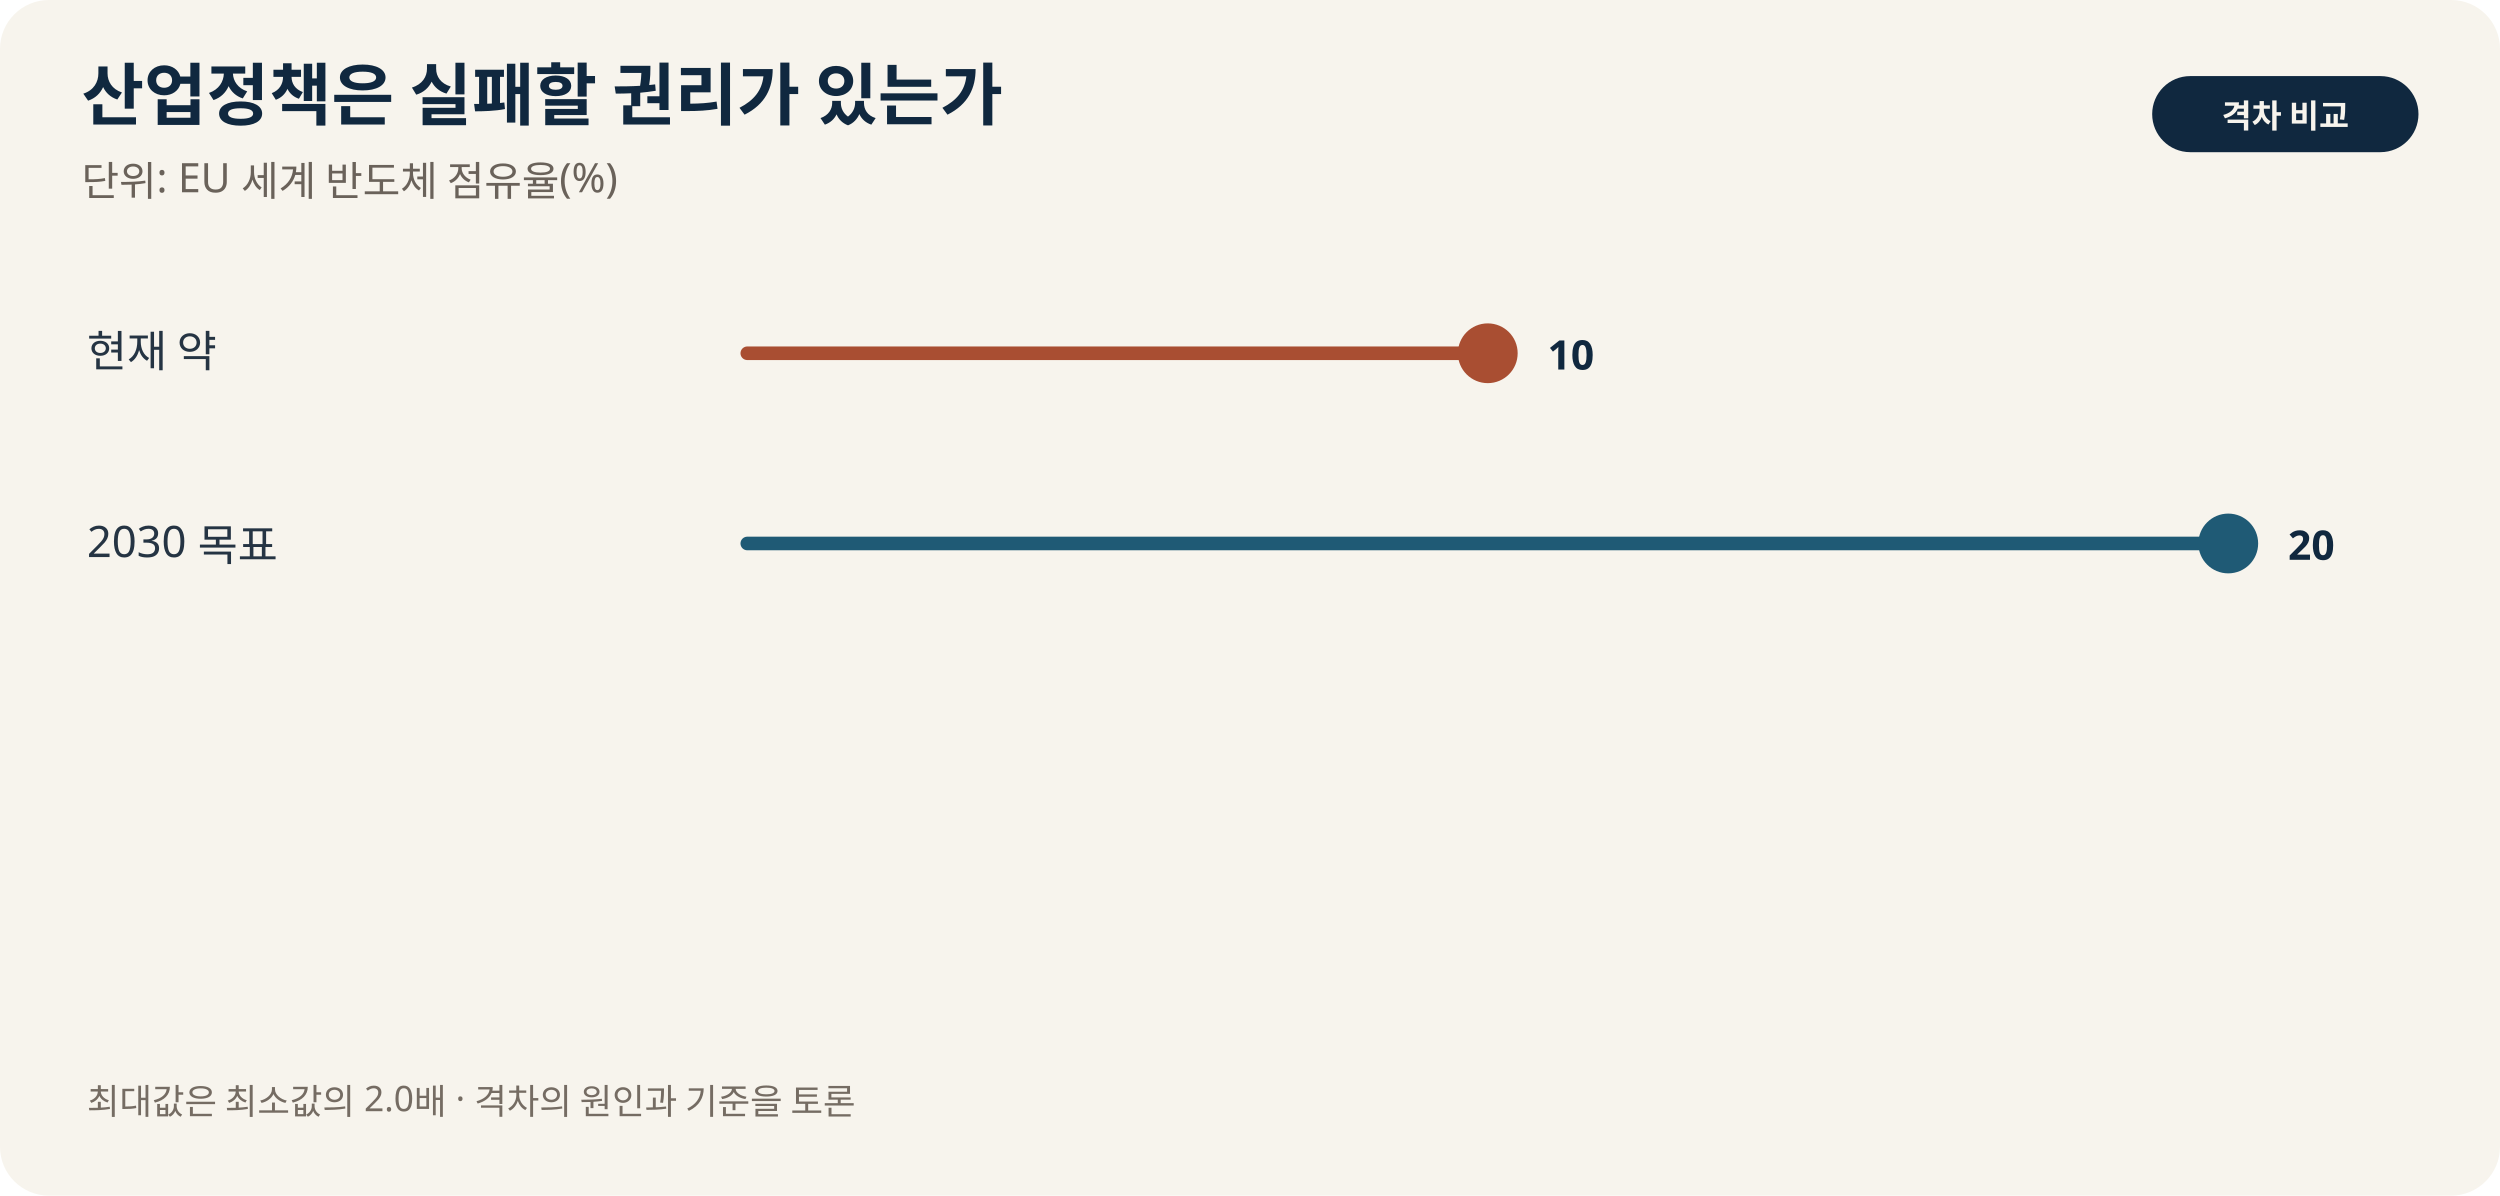
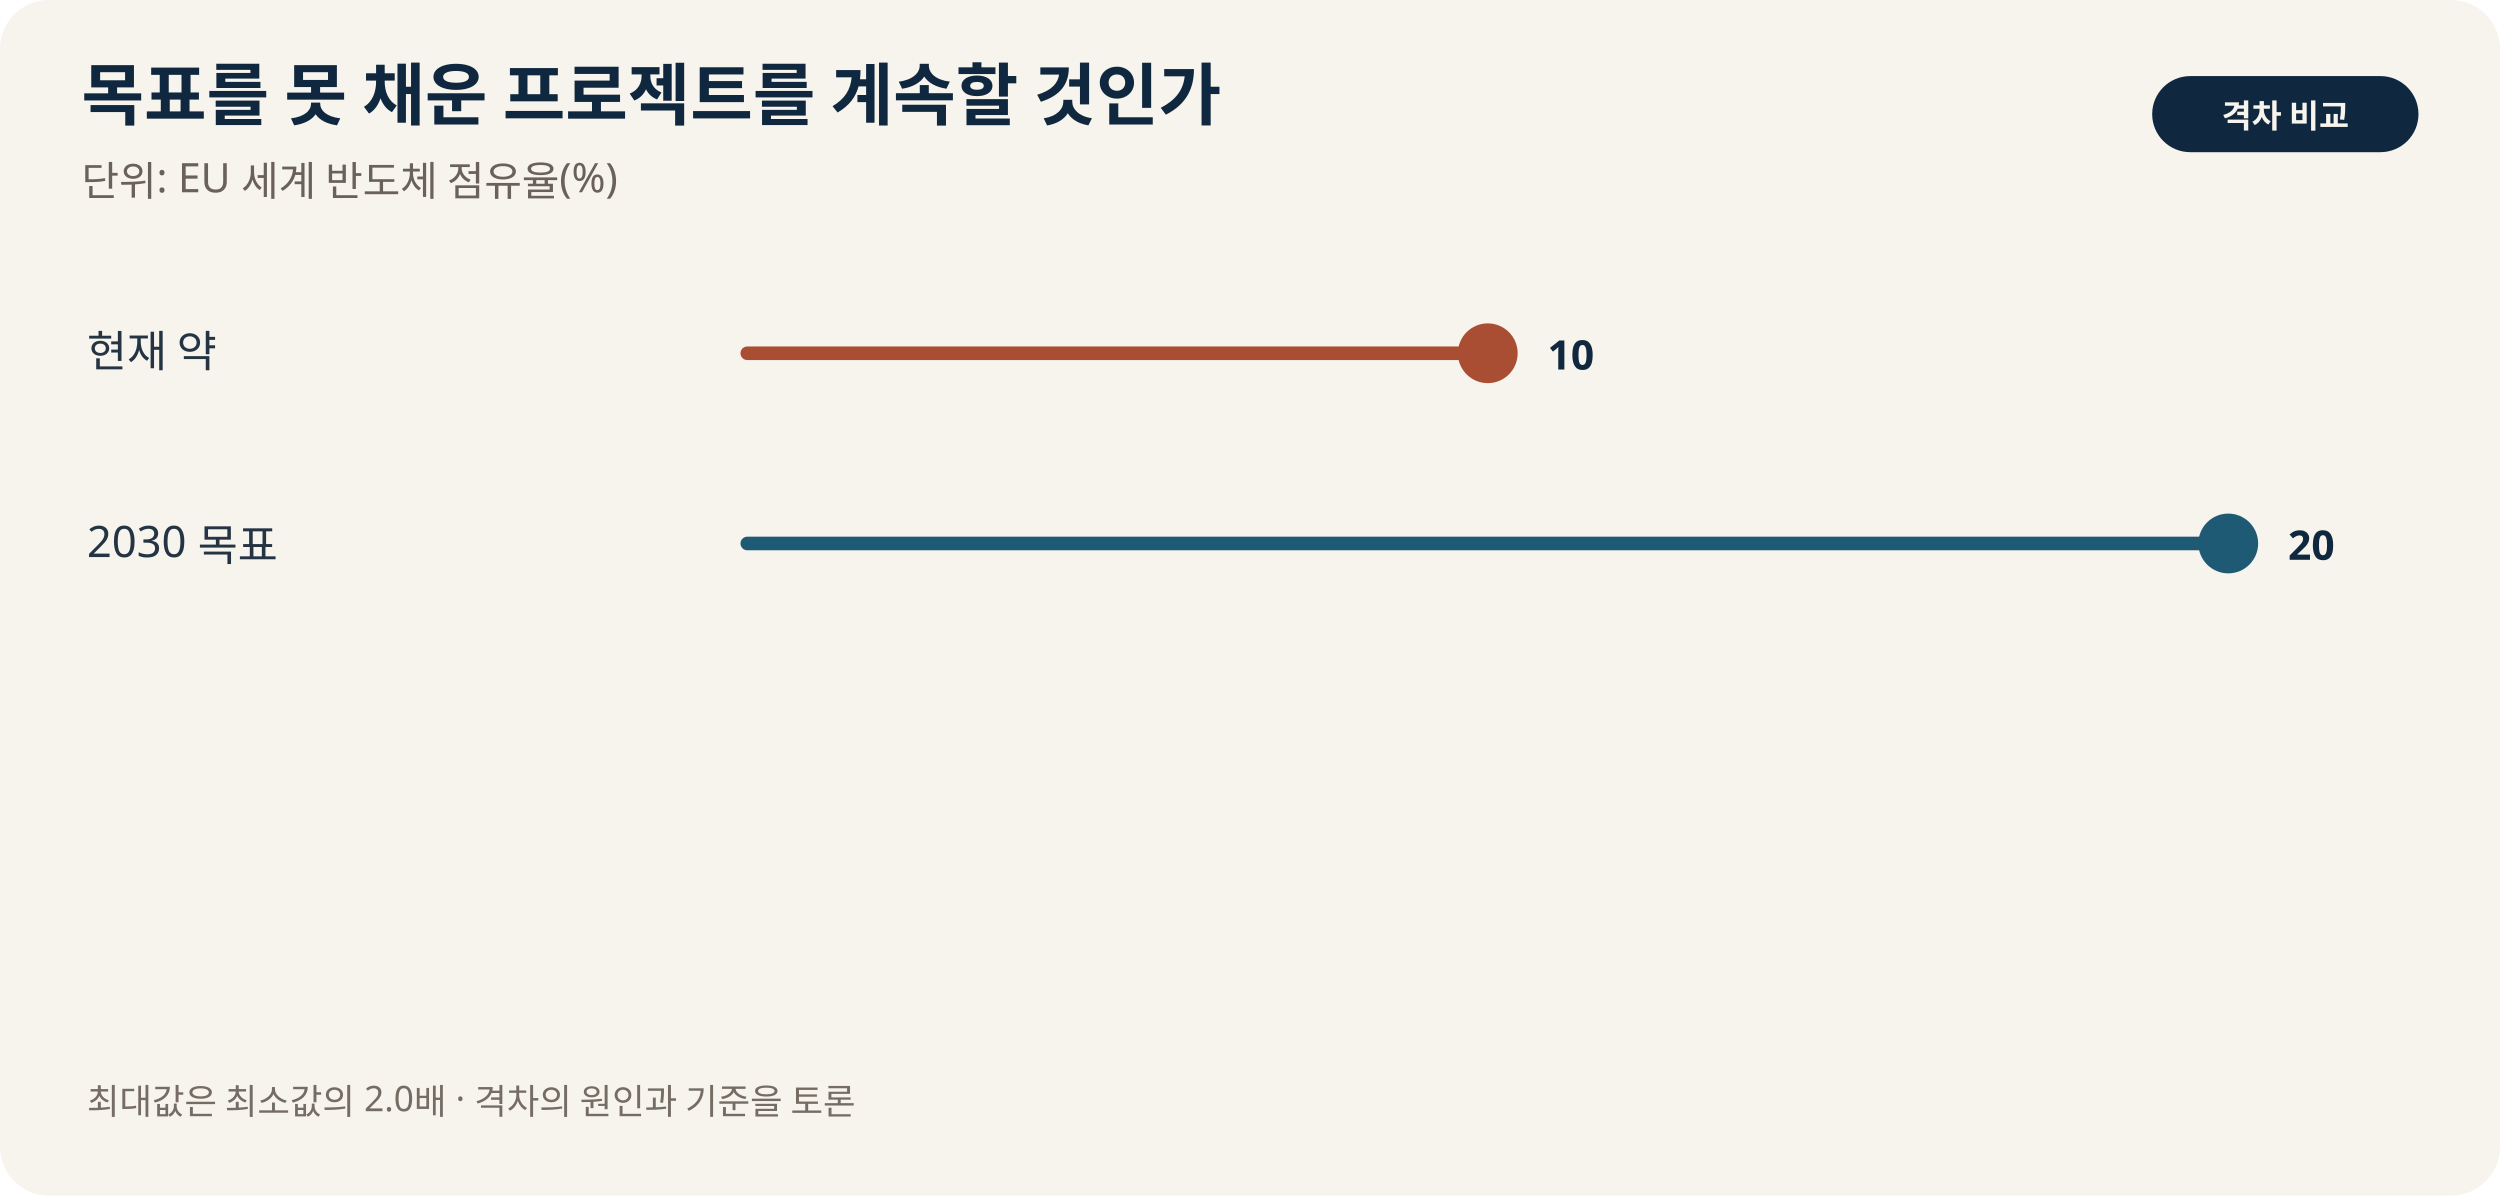
<svg xmlns="http://www.w3.org/2000/svg" viewBox="0 0 920 440" role="img" aria-labelledby="title desc">
  <style>
  .bg{fill:#F7F4ED} .title{font:700 25px "Noto Sans KR",sans-serif;fill:#10283F}
  .unit{font:15px "Noto Sans KR",sans-serif;fill:#6A625A} .label{font:16px "Noto Sans KR",sans-serif;fill:#253443}
  .value{font:700 15px "Noto Sans KR",sans-serif;fill:#10283F} .grid{stroke:#D9D1C5;stroke-width:1}
  .axis{stroke:#768594;stroke-width:1.4} .note{font:13px "Noto Sans KR",sans-serif;fill:#756C63}
</style>
  <rect class="bg" width="100%" height="100%" rx="18" />
-   <text x="30" y="44" class="title">산업정책은 실패할 권리가 있는가</text>
+   <text x="30" y="44" class="title">목표를 못 채운 프로젝트를 계속할 것인가</text>
  <text x="30" y="72" class="unit">단위: EU 세계 반도체 점유율(%)</text>
  <text x="32" y="135" class="label">현재 약</text>
  <line x1="275" y1="130" x2="547.5" y2="130" stroke="#A94E32" stroke-width="5" stroke-linecap="round" />
  <circle cx="547.5" cy="130" r="11" fill="#A94E32" />
  <text x="569.5" y="136" class="value">10</text>
  <text x="32" y="205" class="label">2030 목표</text>
  <line x1="275" y1="200" x2="820.0" y2="200" stroke="#1F5A75" stroke-width="5" stroke-linecap="round" />
  <circle cx="820.0" cy="200" r="11" fill="#1F5A75" />
  <text x="842.0" y="206" class="value">20</text>
  <text x="32" y="410" class="note">최대값은 최소값의 2.0배 · 격차의 원인과 기준을 토론</text>
  <rect x="792" y="28" width="98" height="28" rx="14" fill="#10283F" />
  <text x="841" y="47" text-anchor="middle" style="font:700 12px 'Noto Sans KR',sans-serif;fill:#F7F4ED">격차 비교</text>
</svg>
